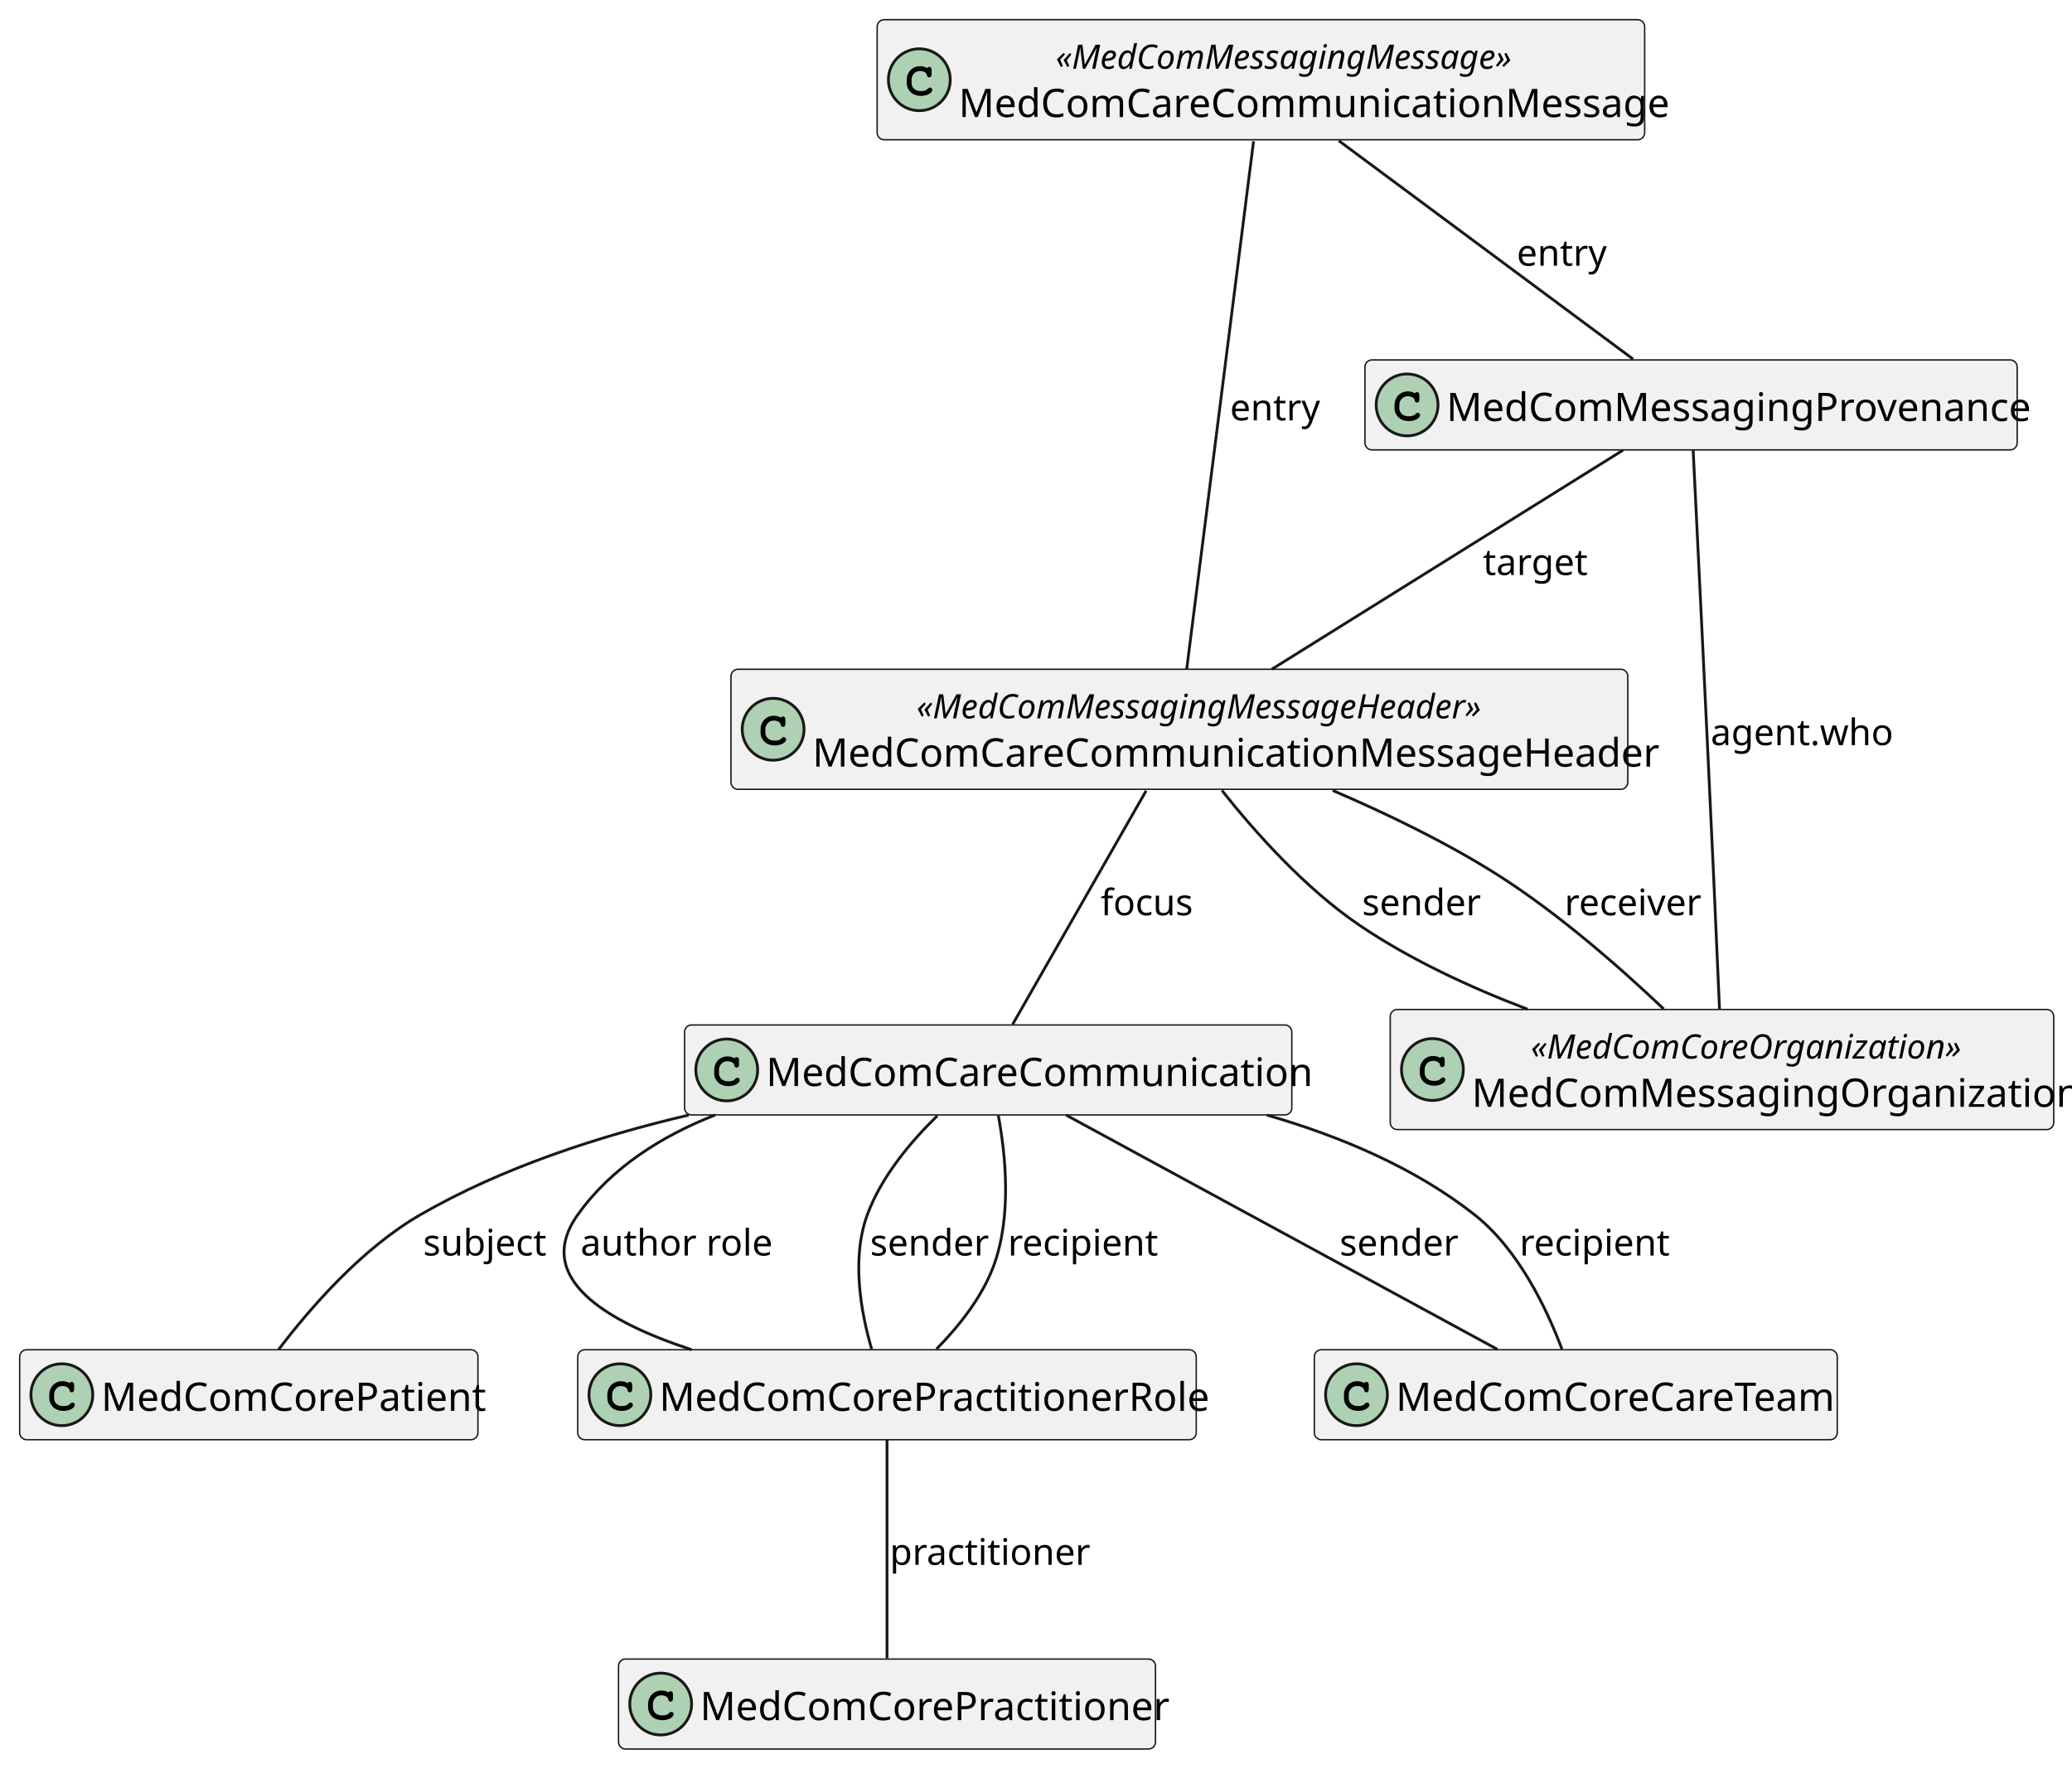
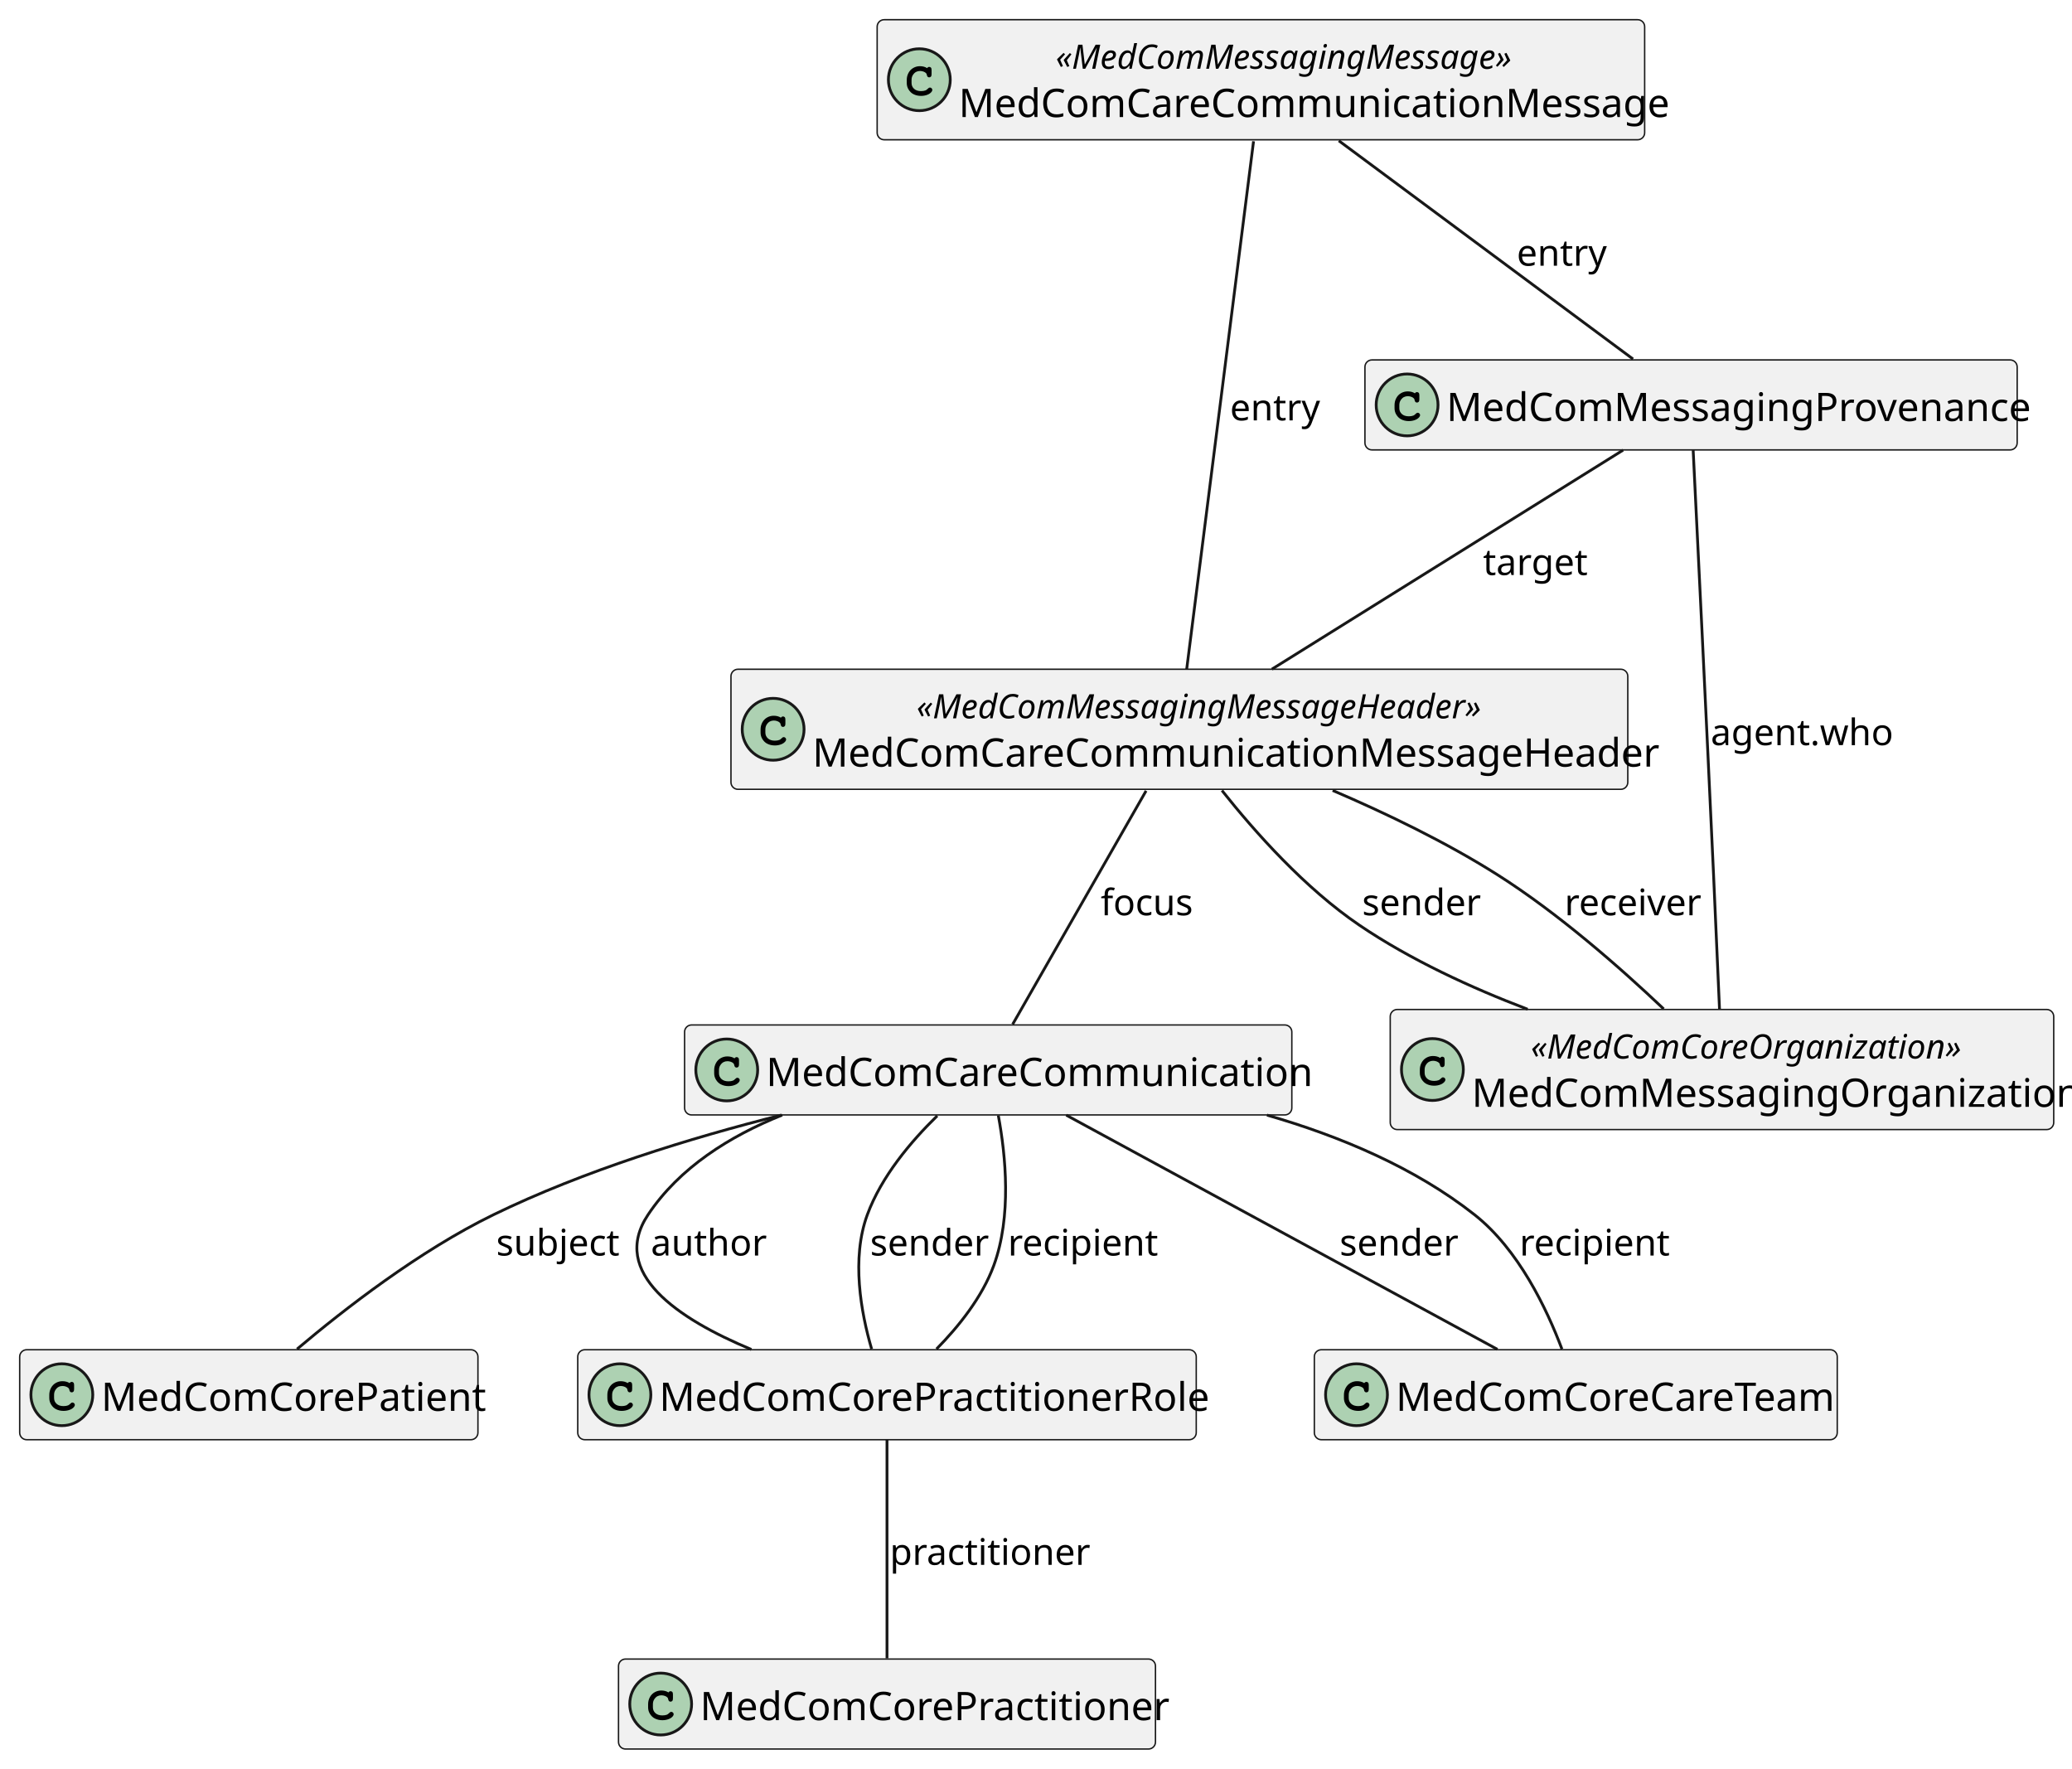
<svg xmlns="http://www.w3.org/2000/svg" contentStyleType="text/css" height="629px" preserveAspectRatio="none" style="width:737px;height:629px;background:#FFFFFF;" version="1.1" viewBox="0 0 737 629" width="737px" zoomAndPan="magnify">
  <defs />
  <g>
    <g id="elem_message">
      <rect codeLine="6" fill="#F1F1F1" height="42.703" id="message" rx="2.5" ry="2.5" style="stroke:#181818;stroke-width:0.5;" width="273" x="312" y="7" />
      <ellipse cx="327" cy="28.352" fill="#ADD1B2" rx="11" ry="11" style="stroke:#181818;stroke-width:1.0;" />
      <path d="M329.766,24.227 Q329.922,24.008 330.109,23.898 Q330.297,23.789 330.516,23.789 Q330.891,23.789 331.125,24.047 Q331.359,24.305 331.359,24.914 L331.359,26.367 Q331.359,26.977 331.125,27.242 Q330.891,27.508 330.516,27.508 Q330.172,27.508 329.969,27.305 Q329.766,27.117 329.656,26.602 Q329.609,26.242 329.422,26.055 Q329.094,25.68 328.484,25.461 Q327.875,25.242 327.25,25.242 Q326.484,25.242 325.852,25.57 Q325.219,25.898 324.727,26.648 Q324.234,27.398 324.234,28.43 L324.234,29.523 Q324.234,30.758 325.125,31.578 Q326.016,32.398 327.609,32.398 Q328.547,32.398 329.203,32.148 Q329.594,31.992 330.016,31.555 Q330.281,31.289 330.43,31.211 Q330.578,31.133 330.781,31.133 Q331.109,31.133 331.367,31.391 Q331.625,31.648 331.625,31.992 Q331.625,32.336 331.281,32.742 Q330.781,33.32 329.984,33.648 Q328.906,34.102 327.609,34.102 Q326.094,34.102 324.891,33.477 Q323.906,32.977 323.219,31.906 Q322.531,30.836 322.531,29.555 L322.531,28.398 Q322.531,27.07 323.148,25.922 Q323.766,24.773 324.859,24.156 Q325.953,23.539 327.188,23.539 Q327.922,23.539 328.57,23.703 Q329.219,23.867 329.766,24.227 Z " fill="#000000" />
      <text fill="#000000" font-family="sans-serif" font-size="12" font-style="italic" lengthAdjust="spacing" textLength="172" x="375.5" y="24.457">«MedComMessagingMessage»</text>
      <text fill="#000000" font-family="sans-serif" font-size="14" lengthAdjust="spacing" textLength="241" x="341" y="41.627">MedComCareCommunicationMessage</text>
    </g>
    <g id="elem_messageheader">
      <rect codeLine="7" fill="#F1F1F1" height="42.703" id="messageheader" rx="2.5" ry="2.5" style="stroke:#181818;stroke-width:0.5;" width="319" x="260" y="238" />
      <ellipse cx="275" cy="259.352" fill="#ADD1B2" rx="11" ry="11" style="stroke:#181818;stroke-width:1.0;" />
      <path d="M277.766,255.227 Q277.922,255.008 278.109,254.898 Q278.297,254.789 278.516,254.789 Q278.891,254.789 279.125,255.047 Q279.359,255.305 279.359,255.914 L279.359,257.367 Q279.359,257.977 279.125,258.242 Q278.891,258.508 278.516,258.508 Q278.172,258.508 277.969,258.305 Q277.766,258.117 277.656,257.602 Q277.609,257.242 277.422,257.055 Q277.094,256.68 276.484,256.461 Q275.875,256.242 275.25,256.242 Q274.484,256.242 273.852,256.57 Q273.219,256.898 272.727,257.648 Q272.234,258.398 272.234,259.43 L272.234,260.523 Q272.234,261.758 273.125,262.578 Q274.016,263.398 275.609,263.398 Q276.547,263.398 277.203,263.148 Q277.594,262.992 278.016,262.555 Q278.281,262.289 278.43,262.211 Q278.578,262.133 278.781,262.133 Q279.109,262.133 279.367,262.391 Q279.625,262.648 279.625,262.992 Q279.625,263.336 279.281,263.742 Q278.781,264.32 277.984,264.648 Q276.906,265.102 275.609,265.102 Q274.094,265.102 272.891,264.477 Q271.906,263.977 271.219,262.906 Q270.531,261.836 270.531,260.555 L270.531,259.398 Q270.531,258.07 271.148,256.922 Q271.766,255.773 272.859,255.156 Q273.953,254.539 275.188,254.539 Q275.922,254.539 276.57,254.703 Q277.219,254.867 277.766,255.227 Z " fill="#000000" />
      <text fill="#000000" font-family="sans-serif" font-size="12" font-style="italic" lengthAdjust="spacing" textLength="213" x="326" y="255.457">«MedComMessagingMessageHeader»</text>
      <text fill="#000000" font-family="sans-serif" font-size="14" lengthAdjust="spacing" textLength="287" x="289" y="272.627">MedComCareCommunicationMessageHeader</text>
    </g>
    <g id="elem_provenance">
      <rect codeLine="8" fill="#F1F1F1" height="32" id="provenance" rx="2.5" ry="2.5" style="stroke:#181818;stroke-width:0.5;" width="232" x="485.5" y="128" />
      <ellipse cx="500.5" cy="144" fill="#ADD1B2" rx="11" ry="11" style="stroke:#181818;stroke-width:1.0;" />
      <path d="M503.266,139.875 Q503.422,139.656 503.609,139.547 Q503.797,139.438 504.016,139.438 Q504.391,139.438 504.625,139.695 Q504.859,139.953 504.859,140.562 L504.859,142.016 Q504.859,142.625 504.625,142.891 Q504.391,143.156 504.016,143.156 Q503.672,143.156 503.469,142.953 Q503.266,142.766 503.156,142.25 Q503.109,141.891 502.922,141.703 Q502.594,141.328 501.984,141.109 Q501.375,140.891 500.75,140.891 Q499.984,140.891 499.352,141.219 Q498.719,141.547 498.227,142.297 Q497.734,143.047 497.734,144.078 L497.734,145.172 Q497.734,146.406 498.625,147.227 Q499.516,148.047 501.109,148.047 Q502.047,148.047 502.703,147.797 Q503.094,147.641 503.516,147.203 Q503.781,146.938 503.93,146.859 Q504.078,146.781 504.281,146.781 Q504.609,146.781 504.867,147.039 Q505.125,147.297 505.125,147.641 Q505.125,147.984 504.781,148.391 Q504.281,148.969 503.484,149.297 Q502.406,149.75 501.109,149.75 Q499.594,149.75 498.391,149.125 Q497.406,148.625 496.719,147.555 Q496.031,146.484 496.031,145.203 L496.031,144.047 Q496.031,142.719 496.648,141.57 Q497.266,140.422 498.359,139.805 Q499.453,139.188 500.688,139.188 Q501.422,139.188 502.07,139.352 Q502.719,139.516 503.266,139.875 Z " fill="#000000" />
      <text fill="#000000" font-family="sans-serif" font-size="14" lengthAdjust="spacing" textLength="200" x="514.5" y="149.728">MedComMessagingProvenance</text>
    </g>
    <g id="elem_messagingOrganization">
      <rect codeLine="9" fill="#F1F1F1" height="42.703" id="messagingOrganization" rx="2.5" ry="2.5" style="stroke:#181818;stroke-width:0.5;" width="236" x="494.5" y="359" />
      <ellipse cx="509.5" cy="380.352" fill="#ADD1B2" rx="11" ry="11" style="stroke:#181818;stroke-width:1.0;" />
      <path d="M512.266,376.227 Q512.422,376.008 512.609,375.898 Q512.797,375.789 513.016,375.789 Q513.391,375.789 513.625,376.047 Q513.859,376.305 513.859,376.914 L513.859,378.367 Q513.859,378.977 513.625,379.242 Q513.391,379.508 513.016,379.508 Q512.672,379.508 512.469,379.305 Q512.266,379.117 512.156,378.602 Q512.109,378.242 511.922,378.055 Q511.594,377.68 510.984,377.461 Q510.375,377.242 509.75,377.242 Q508.984,377.242 508.352,377.57 Q507.719,377.898 507.227,378.648 Q506.734,379.398 506.734,380.43 L506.734,381.523 Q506.734,382.758 507.625,383.578 Q508.516,384.398 510.109,384.398 Q511.047,384.398 511.703,384.148 Q512.094,383.992 512.516,383.555 Q512.781,383.289 512.93,383.211 Q513.078,383.133 513.281,383.133 Q513.609,383.133 513.867,383.391 Q514.125,383.648 514.125,383.992 Q514.125,384.336 513.781,384.742 Q513.281,385.32 512.484,385.648 Q511.406,386.102 510.109,386.102 Q508.594,386.102 507.391,385.477 Q506.406,384.977 505.719,383.906 Q505.031,382.836 505.031,381.555 L505.031,380.398 Q505.031,379.07 505.648,377.922 Q506.266,376.773 507.359,376.156 Q508.453,375.539 509.688,375.539 Q510.422,375.539 511.07,375.703 Q511.719,375.867 512.266,376.227 Z " fill="#000000" />
      <text fill="#000000" font-family="sans-serif" font-size="12" font-style="italic" lengthAdjust="spacing" textLength="162" x="544.5" y="376.457">«MedComCoreOrganization»</text>
      <text fill="#000000" font-family="sans-serif" font-size="14" lengthAdjust="spacing" textLength="204" x="523.5" y="393.627">MedComMessagingOrganization</text>
    </g>
    <g id="elem_communication">
      <rect codeLine="10" fill="#F1F1F1" height="32" id="communication" rx="2.5" ry="2.5" style="stroke:#181818;stroke-width:0.5;" width="216" x="243.5" y="364.5" />
      <ellipse cx="258.5" cy="380.5" fill="#ADD1B2" rx="11" ry="11" style="stroke:#181818;stroke-width:1.0;" />
      <path d="M261.266,376.375 Q261.422,376.156 261.609,376.047 Q261.797,375.938 262.016,375.938 Q262.391,375.938 262.625,376.195 Q262.859,376.453 262.859,377.062 L262.859,378.516 Q262.859,379.125 262.625,379.391 Q262.391,379.656 262.016,379.656 Q261.672,379.656 261.469,379.453 Q261.266,379.266 261.156,378.75 Q261.109,378.391 260.922,378.203 Q260.594,377.828 259.984,377.609 Q259.375,377.391 258.75,377.391 Q257.984,377.391 257.352,377.719 Q256.719,378.047 256.227,378.797 Q255.734,379.547 255.734,380.578 L255.734,381.672 Q255.734,382.906 256.625,383.727 Q257.516,384.547 259.109,384.547 Q260.047,384.547 260.703,384.297 Q261.094,384.141 261.516,383.703 Q261.781,383.438 261.93,383.359 Q262.078,383.281 262.281,383.281 Q262.609,383.281 262.867,383.539 Q263.125,383.797 263.125,384.141 Q263.125,384.484 262.781,384.891 Q262.281,385.469 261.484,385.797 Q260.406,386.25 259.109,386.25 Q257.594,386.25 256.391,385.625 Q255.406,385.125 254.719,384.055 Q254.031,382.984 254.031,381.703 L254.031,380.547 Q254.031,379.219 254.648,378.07 Q255.266,376.922 256.359,376.305 Q257.453,375.688 258.688,375.688 Q259.422,375.688 260.07,375.852 Q260.719,376.016 261.266,376.375 Z " fill="#000000" />
      <text fill="#000000" font-family="sans-serif" font-size="14" lengthAdjust="spacing" textLength="184" x="272.5" y="386.228">MedComCareCommunication</text>
    </g>
    <g id="elem_patient">
      <rect codeLine="11" fill="#F1F1F1" height="32" id="patient" rx="2.5" ry="2.5" style="stroke:#181818;stroke-width:0.5;" width="163" x="7" y="480" />
      <ellipse cx="22" cy="496" fill="#ADD1B2" rx="11" ry="11" style="stroke:#181818;stroke-width:1.0;" />
      <path d="M24.766,491.875 Q24.922,491.656 25.109,491.547 Q25.297,491.438 25.516,491.438 Q25.891,491.438 26.125,491.695 Q26.359,491.953 26.359,492.562 L26.359,494.016 Q26.359,494.625 26.125,494.891 Q25.891,495.156 25.516,495.156 Q25.172,495.156 24.969,494.953 Q24.766,494.766 24.656,494.25 Q24.609,493.891 24.422,493.703 Q24.094,493.328 23.484,493.109 Q22.875,492.891 22.25,492.891 Q21.484,492.891 20.852,493.219 Q20.219,493.547 19.727,494.297 Q19.234,495.047 19.234,496.078 L19.234,497.172 Q19.234,498.406 20.125,499.227 Q21.016,500.047 22.609,500.047 Q23.547,500.047 24.203,499.797 Q24.594,499.641 25.016,499.203 Q25.281,498.938 25.43,498.859 Q25.578,498.781 25.781,498.781 Q26.109,498.781 26.367,499.039 Q26.625,499.297 26.625,499.641 Q26.625,499.984 26.281,500.391 Q25.781,500.969 24.984,501.297 Q23.906,501.75 22.609,501.75 Q21.094,501.75 19.891,501.125 Q18.906,500.625 18.219,499.555 Q17.531,498.484 17.531,497.203 L17.531,496.047 Q17.531,494.719 18.148,493.57 Q18.766,492.422 19.859,491.805 Q20.953,491.188 22.188,491.188 Q22.922,491.188 23.57,491.352 Q24.219,491.516 24.766,491.875 Z " fill="#000000" />
      <text fill="#000000" font-family="sans-serif" font-size="14" lengthAdjust="spacing" textLength="131" x="36" y="501.728">MedComCorePatient</text>
    </g>
    <g id="elem_pracRole">
      <rect codeLine="12" fill="#F1F1F1" height="32" id="pracRole" rx="2.5" ry="2.5" style="stroke:#181818;stroke-width:0.5;" width="220" x="205.5" y="480" />
      <ellipse cx="220.5" cy="496" fill="#ADD1B2" rx="11" ry="11" style="stroke:#181818;stroke-width:1.0;" />
      <path d="M223.266,491.875 Q223.422,491.656 223.609,491.547 Q223.797,491.438 224.016,491.438 Q224.391,491.438 224.625,491.695 Q224.859,491.953 224.859,492.562 L224.859,494.016 Q224.859,494.625 224.625,494.891 Q224.391,495.156 224.016,495.156 Q223.672,495.156 223.469,494.953 Q223.266,494.766 223.156,494.25 Q223.109,493.891 222.922,493.703 Q222.594,493.328 221.984,493.109 Q221.375,492.891 220.75,492.891 Q219.984,492.891 219.352,493.219 Q218.719,493.547 218.227,494.297 Q217.734,495.047 217.734,496.078 L217.734,497.172 Q217.734,498.406 218.625,499.227 Q219.516,500.047 221.109,500.047 Q222.047,500.047 222.703,499.797 Q223.094,499.641 223.516,499.203 Q223.781,498.938 223.93,498.859 Q224.078,498.781 224.281,498.781 Q224.609,498.781 224.867,499.039 Q225.125,499.297 225.125,499.641 Q225.125,499.984 224.781,500.391 Q224.281,500.969 223.484,501.297 Q222.406,501.75 221.109,501.75 Q219.594,501.75 218.391,501.125 Q217.406,500.625 216.719,499.555 Q216.031,498.484 216.031,497.203 L216.031,496.047 Q216.031,494.719 216.648,493.57 Q217.266,492.422 218.359,491.805 Q219.453,491.188 220.688,491.188 Q221.422,491.188 222.07,491.352 Q222.719,491.516 223.266,491.875 Z " fill="#000000" />
      <text fill="#000000" font-family="sans-serif" font-size="14" lengthAdjust="spacing" textLength="188" x="234.5" y="501.728">MedComCorePractitionerRole</text>
    </g>
    <g id="elem_careteam">
      <rect codeLine="13" fill="#F1F1F1" height="32" id="careteam" rx="2.5" ry="2.5" style="stroke:#181818;stroke-width:0.5;" width="186" x="467.5" y="480" />
      <ellipse cx="482.5" cy="496" fill="#ADD1B2" rx="11" ry="11" style="stroke:#181818;stroke-width:1.0;" />
      <path d="M485.266,491.875 Q485.422,491.656 485.609,491.547 Q485.797,491.438 486.016,491.438 Q486.391,491.438 486.625,491.695 Q486.859,491.953 486.859,492.562 L486.859,494.016 Q486.859,494.625 486.625,494.891 Q486.391,495.156 486.016,495.156 Q485.672,495.156 485.469,494.953 Q485.266,494.766 485.156,494.25 Q485.109,493.891 484.922,493.703 Q484.594,493.328 483.984,493.109 Q483.375,492.891 482.75,492.891 Q481.984,492.891 481.352,493.219 Q480.719,493.547 480.227,494.297 Q479.734,495.047 479.734,496.078 L479.734,497.172 Q479.734,498.406 480.625,499.227 Q481.516,500.047 483.109,500.047 Q484.047,500.047 484.703,499.797 Q485.094,499.641 485.516,499.203 Q485.781,498.938 485.93,498.859 Q486.078,498.781 486.281,498.781 Q486.609,498.781 486.867,499.039 Q487.125,499.297 487.125,499.641 Q487.125,499.984 486.781,500.391 Q486.281,500.969 485.484,501.297 Q484.406,501.75 483.109,501.75 Q481.594,501.75 480.391,501.125 Q479.406,500.625 478.719,499.555 Q478.031,498.484 478.031,497.203 L478.031,496.047 Q478.031,494.719 478.648,493.57 Q479.266,492.422 480.359,491.805 Q481.453,491.188 482.688,491.188 Q483.422,491.188 484.07,491.352 Q484.719,491.516 485.266,491.875 Z " fill="#000000" />
      <text fill="#000000" font-family="sans-serif" font-size="14" lengthAdjust="spacing" textLength="154" x="496.5" y="501.728">MedComCoreCareTeam</text>
    </g>
    <g id="elem_author">
      <rect codeLine="14" fill="#F1F1F1" height="32" id="author" rx="2.5" ry="2.5" style="stroke:#181818;stroke-width:0.5;" width="191" x="220" y="590" />
      <ellipse cx="235" cy="606" fill="#ADD1B2" rx="11" ry="11" style="stroke:#181818;stroke-width:1.0;" />
      <path d="M237.766,601.875 Q237.922,601.656 238.109,601.547 Q238.297,601.438 238.516,601.438 Q238.891,601.438 239.125,601.695 Q239.359,601.953 239.359,602.562 L239.359,604.016 Q239.359,604.625 239.125,604.891 Q238.891,605.156 238.516,605.156 Q238.172,605.156 237.969,604.953 Q237.766,604.766 237.656,604.25 Q237.609,603.891 237.422,603.703 Q237.094,603.328 236.484,603.109 Q235.875,602.891 235.25,602.891 Q234.484,602.891 233.852,603.219 Q233.219,603.547 232.727,604.297 Q232.234,605.047 232.234,606.078 L232.234,607.172 Q232.234,608.406 233.125,609.227 Q234.016,610.047 235.609,610.047 Q236.547,610.047 237.203,609.797 Q237.594,609.641 238.016,609.203 Q238.281,608.938 238.43,608.859 Q238.578,608.781 238.781,608.781 Q239.109,608.781 239.367,609.039 Q239.625,609.297 239.625,609.641 Q239.625,609.984 239.281,610.391 Q238.781,610.969 237.984,611.297 Q236.906,611.75 235.609,611.75 Q234.094,611.75 232.891,611.125 Q231.906,610.625 231.219,609.555 Q230.531,608.484 230.531,607.203 L230.531,606.047 Q230.531,604.719 231.148,603.57 Q231.766,602.422 232.859,601.805 Q233.953,601.188 235.188,601.188 Q235.922,601.188 236.57,601.352 Q237.219,601.516 237.766,601.875 Z " fill="#000000" />
      <text fill="#000000" font-family="sans-serif" font-size="14" lengthAdjust="spacing" textLength="159" x="249" y="611.729">MedComCorePractitioner</text>
    </g>
    <g id="link_message_messageheader">
      <path codeLine="17" d="M445.88,50.23 C440.35,93.83 427.6,194.57 422.1,237.99 " fill="none" id="message-messageheader" style="stroke:#181818;stroke-width:1.0;" />
      <text fill="#000000" font-family="sans-serif" font-size="13" lengthAdjust="spacing" textLength="29" x="437.5" y="149.495">entry</text>
    </g>
    <g id="link_messageheader_communication">
      <path codeLine="18" d="M407.66,281.23 C394.11,304.93 372.25,343.18 360.19,364.29 " fill="none" id="messageheader-communication" style="stroke:#181818;stroke-width:1.0;" />
      <text fill="#000000" font-family="sans-serif" font-size="13" lengthAdjust="spacing" textLength="31" x="391.5" y="325.495">focus</text>
    </g>
    <g id="link_communication_patient">
-       <path codeLine="19" d="M245,396.54 C212.87,404.06 178.46,415.29 149.5,432 C128.53,444.1 110.08,465.47 99.11,479.93 " fill="none" id="communication-patient" style="stroke:#181818;stroke-width:1.0;" />
-       <text fill="#000000" font-family="sans-serif" font-size="13" lengthAdjust="spacing" textLength="42" x="150.5" y="446.495">subject</text>
+       <path codeLine="19" d="M277.9,396.56 C245.54,404.7 207.65,416.35 175.5,432 C149.18,444.82 122.42,465.61 105.66,479.77 " fill="none" id="communication-patient" style="stroke:#181818;stroke-width:1.0;" />
+       <text fill="#000000" font-family="sans-serif" font-size="13" lengthAdjust="spacing" textLength="42" x="176.5" y="446.495">subject</text>
    </g>
    <g id="link_communication_pracRole">
-       <path codeLine="20" d="M254.38,396.52 C235.23,404.05 217.4,415.29 205.5,432 C189.54,454.41 215.39,469.95 246.03,480 " fill="none" id="communication-pracRole" style="stroke:#181818;stroke-width:1.0;" />
-       <text fill="#000000" font-family="sans-serif" font-size="13" lengthAdjust="spacing" textLength="61" x="206.5" y="446.495">author role</text>
+       <path codeLine="20" d="M278.23,396.54 C259.58,404.03 241.67,415.23 230.5,432 C216.75,452.64 241.14,469.03 267.27,479.91 " fill="none" id="communication-pracRole" style="stroke:#181818;stroke-width:1.0;" />
+       <text fill="#000000" font-family="sans-serif" font-size="13" lengthAdjust="spacing" textLength="36" x="231.5" y="446.495">author</text>
    </g>
    <g id="link_communication_pracRole">
      <path codeLine="26" d="M333.37,396.81 C324.01,405.94 313.51,418.38 308.5,432 C302.76,447.59 306.23,466.71 310.04,479.77 " fill="none" id="communication-pracRole-1" style="stroke:#181818;stroke-width:1.0;" />
      <text fill="#000000" font-family="sans-serif" font-size="13" lengthAdjust="spacing" textLength="39" x="309.5" y="446.495">sender</text>
    </g>
    <g id="link_communication_pracRole">
      <path codeLine="27" d="M355.1,396.71 C357.74,410.95 359.88,432.57 353.5,450 C349.36,461.33 340.96,471.78 333.11,479.75 " fill="none" id="communication-pracRole-2" style="stroke:#181818;stroke-width:1.0;" />
      <text fill="#000000" font-family="sans-serif" font-size="13" lengthAdjust="spacing" textLength="49" x="358.5" y="446.495">recipient</text>
    </g>
    <g id="link_message_provenance">
      <path codeLine="21" d="M476.21,50.05 C506.35,72.41 553.83,107.64 580.86,127.69 " fill="none" id="message-provenance" style="stroke:#181818;stroke-width:1.0;" />
      <text fill="#000000" font-family="sans-serif" font-size="13" lengthAdjust="spacing" textLength="29" x="539.5" y="94.495">entry</text>
    </g>
    <g id="link_provenance_messageheader">
      <path codeLine="22" d="M577.33,160.07 C545.23,180.09 488.4,215.53 452.4,237.98 " fill="none" id="provenance-messageheader" style="stroke:#181818;stroke-width:1.0;" />
      <text fill="#000000" font-family="sans-serif" font-size="13" lengthAdjust="spacing" textLength="33" x="527.5" y="204.495">target</text>
    </g>
    <g id="link_provenance_messagingOrganization">
      <path codeLine="23" d="M602.25,160.11 C603.69,189.27 606.94,255.37 609.5,311 C610.24,327.05 611.03,345.22 611.62,358.82 " fill="none" id="provenance-messagingOrganization" style="stroke:#181818;stroke-width:1.0;" />
      <text fill="#000000" font-family="sans-serif" font-size="13" lengthAdjust="spacing" textLength="59" x="608.5" y="264.995">agent.who</text>
    </g>
    <g id="link_communication_careteam">
      <path codeLine="24" d="M379.25,396.57 C419.23,418.28 492.59,458.12 532.63,479.87 " fill="none" id="communication-careteam" style="stroke:#181818;stroke-width:1.0;" />
      <text fill="#000000" font-family="sans-serif" font-size="13" lengthAdjust="spacing" textLength="39" x="476.5" y="446.495">sender</text>
    </g>
    <g id="link_communication_careteam">
      <path codeLine="25" d="M450.65,396.56 C476.61,404.04 503.25,415.24 524.5,432 C540.13,444.33 550.18,465.44 555.58,479.79 " fill="none" id="communication-careteam-1" style="stroke:#181818;stroke-width:1.0;" />
      <text fill="#000000" font-family="sans-serif" font-size="13" lengthAdjust="spacing" textLength="49" x="540.5" y="446.495">recipient</text>
    </g>
    <g id="link_pracRole_author">
      <path codeLine="28" d="M315.5,512.02 C315.5,532.53 315.5,569.13 315.5,589.76 " fill="none" id="pracRole-author" style="stroke:#181818;stroke-width:1.0;" />
      <text fill="#000000" font-family="sans-serif" font-size="13" lengthAdjust="spacing" textLength="64" x="316.5" y="556.495">practitioner</text>
    </g>
    <g id="link_messageheader_messagingOrganization">
      <path codeLine="31" d="M474.02,281.1 C493.13,289.29 514.34,299.51 532.5,311 C554.29,324.79 576.34,344.17 591.76,358.8 " fill="none" id="messageheader-messagingOrganization" style="stroke:#181818;stroke-width:1.0;" />
      <text fill="#000000" font-family="sans-serif" font-size="13" lengthAdjust="spacing" textLength="44" x="556.5" y="325.495">receiver</text>
    </g>
    <g id="link_messageheader_messagingOrganization">
      <path codeLine="32" d="M434.64,281.12 C446.53,296.09 464.24,315.93 483.5,329 C501.61,341.29 523.14,351.22 543.38,358.92 " fill="none" id="messageheader-messagingOrganization-1" style="stroke:#181818;stroke-width:1.0;" />
      <text fill="#000000" font-family="sans-serif" font-size="13" lengthAdjust="spacing" textLength="39" x="484.5" y="325.495">sender</text>
    </g>
  </g>
</svg>
